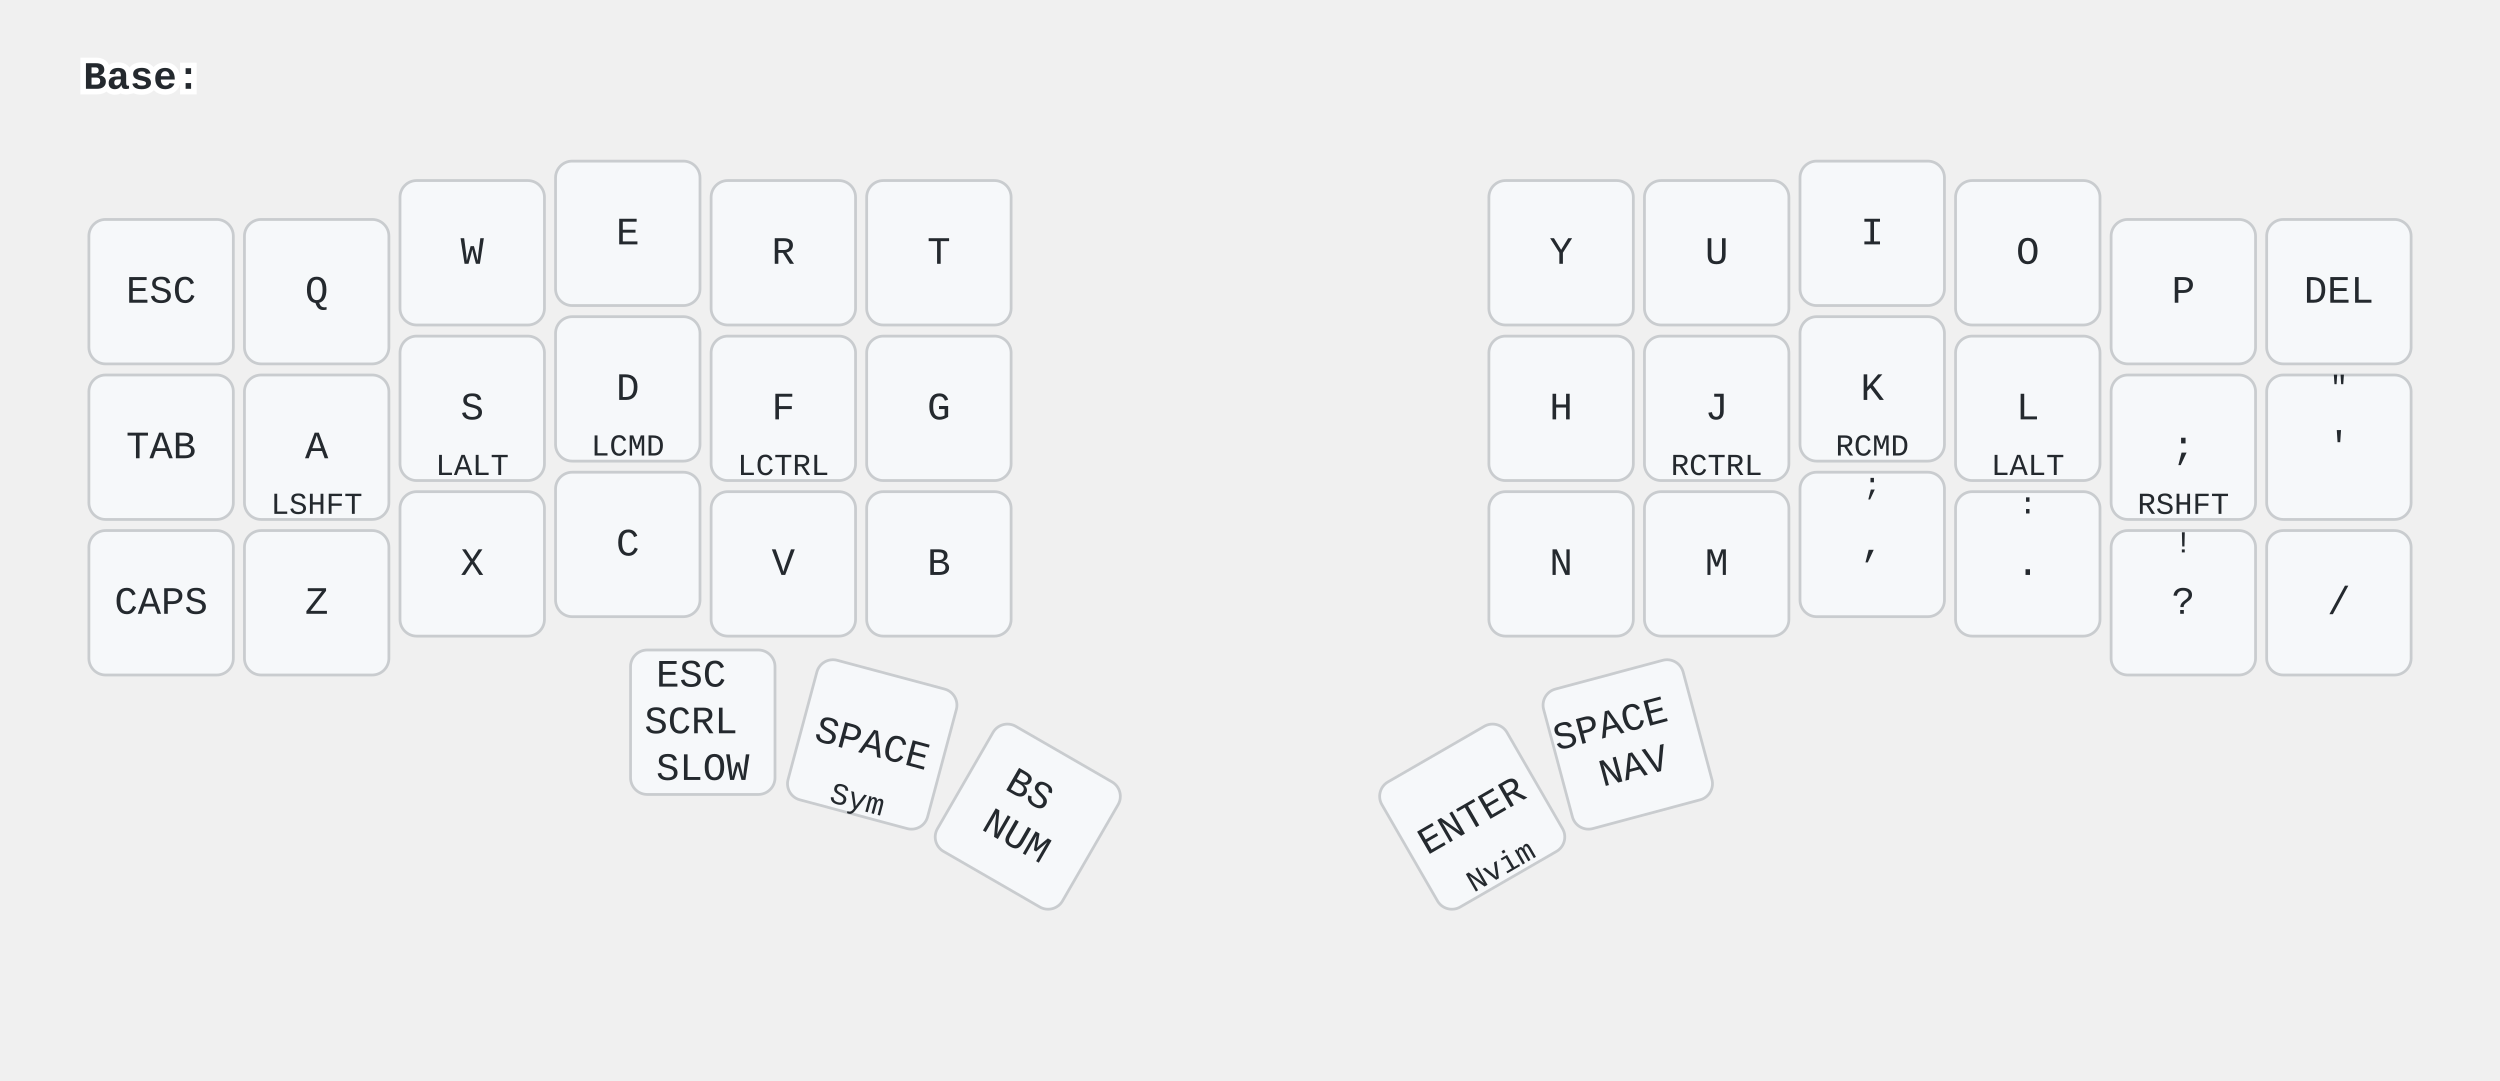
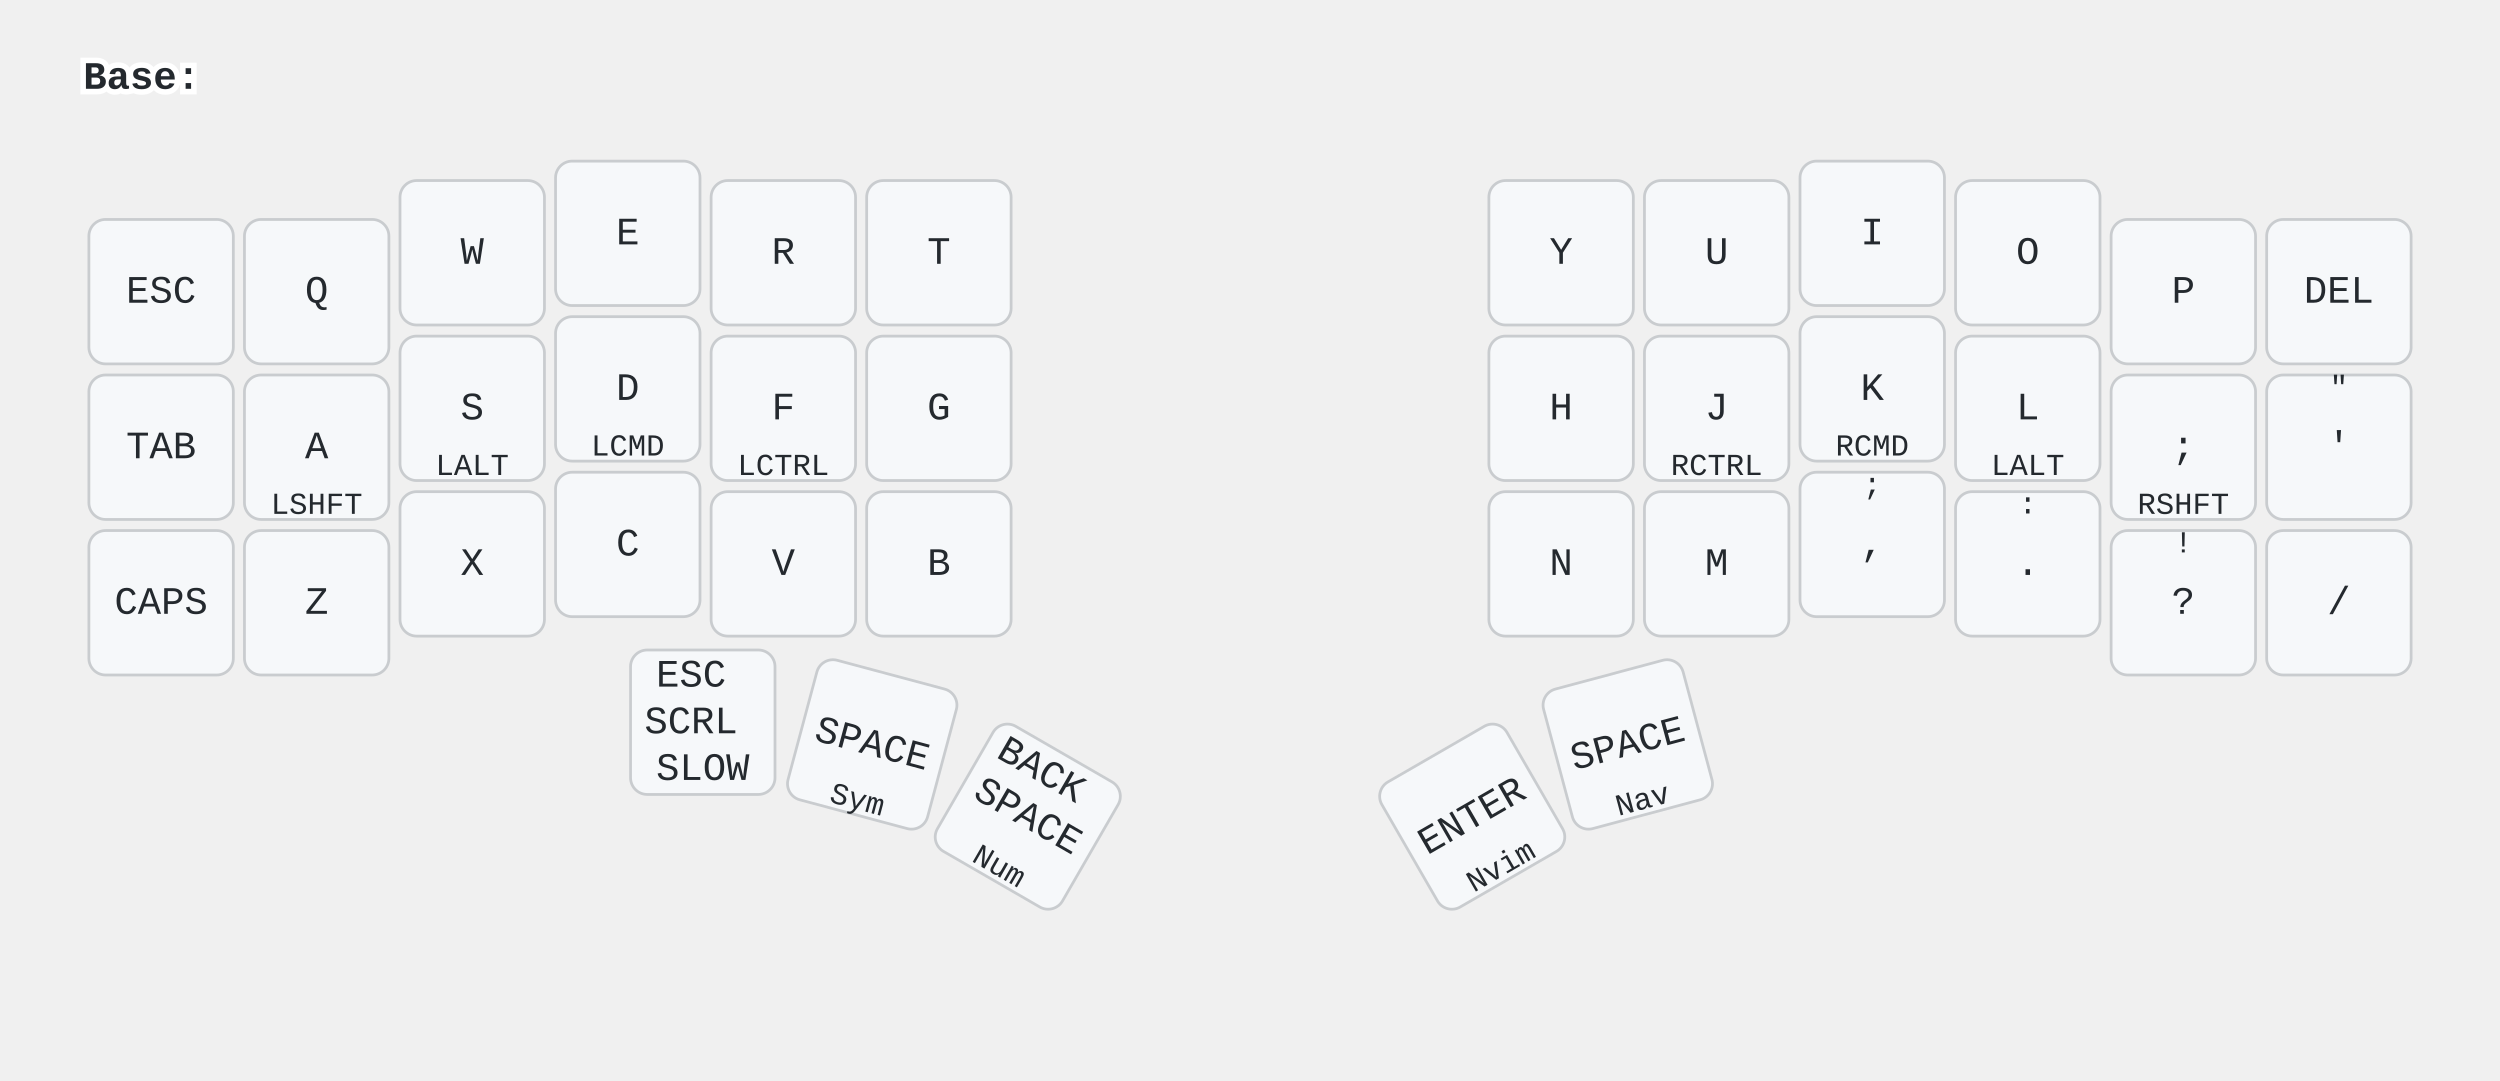
<svg xmlns="http://www.w3.org/2000/svg" width="900" height="389" viewBox="0 0 900 389" class="keymap">
  <style>/* inherit to force styles through use tags */
svg path {
    fill: inherit;
}

/* font and background color specifications */
svg.keymap {
    font-family: SFMono-Regular,Consolas,Liberation Mono,Menlo,monospace;
    font-size: 14px;
    font-kerning: normal;
    text-rendering: optimizeLegibility;
    fill: #24292e;
}

/* default key styling */
rect.key {
    fill: #f6f8fa;
}

rect.key, rect.combo {
    stroke: #c9cccf;
    stroke-width: 1;
}

/* default key side styling, only used is draw_key_sides is set */
rect.side {
    filter: brightness(90%);
}

/* color accent for combo boxes */
rect.combo, rect.combo-separate {
    fill: #cdf;
}

/* color accent for held keys */
rect.held, rect.combo.held {
    fill: #fdd;
}

/* color accent for ghost (optional) keys */
rect.ghost, rect.combo.ghost {
    stroke-dasharray: 4, 4;
    stroke-width: 2;
}

text {
    text-anchor: middle;
    dominant-baseline: middle;
}

/* styling for layer labels */
text.label {
    font-weight: bold;
    text-anchor: start;
    stroke: white;
    stroke-width: 4;
    paint-order: stroke;
}

/* styling for optional footer */
text.footer {
    text-anchor: end;
    dominant-baseline: auto;
    stroke: white;
    stroke-width: 4;
    paint-order: stroke;
}

/* styling for combo tap, and key non-tap label text */
text.combo, text.hold, text.shifted, text.left, text.right {
    font-size: 11px;
}

text.hold {
    text-anchor: middle;
    dominant-baseline: auto;
}

text.shifted {
    text-anchor: middle;
    dominant-baseline: hanging;
}

text.left {
    text-anchor: start;
}

text.right {
    text-anchor: end;
}

text.layer-activator {
    text-decoration: underline;
}

/* styling for hold/shifted label text in combo box */
text.combo.hold, text.combo.shifted, text.combo.left, text.combo.right {
    font-size: 8px;
}

/* lighter symbol for transparent keys */
text.trans {
    fill: #7b7e81;
}

/* styling for combo dendrons */
path.combo {
    stroke-width: 1;
    stroke: gray;
    fill: none;
}

/* Start Tabler Icons Cleanup */
/* cannot use height/width with glyphs */
.icon-tabler &gt; path {
    fill: inherit;
    stroke: inherit;
    stroke-width: 2;
}
/* hide tabler's default box */
.icon-tabler &gt; path[stroke="none"][fill="none"] {
    visibility: hidden;
}
/* End Tabler Icons Cleanup */

@media (prefers-color-scheme: dark) {
svg.keymap { fill: #d1d6db; }
rect.key { fill: #3f4750; }
rect.key, rect.combo { stroke: #60666c; }
rect.combo, rect.combo-separate { fill: #1f3d7a; }
rect.held, rect.combo.held { fill: #854747; }
text.label, text.footer { stroke: black; }
text.trans { fill: #7e8184; }
path.combo { stroke: #7f7f7f; }

}</style>
  <g transform="translate(30, 0)" class="layer-Base">
    <text x="0" y="28" class="label" id="Base">Base:</text>
    <g transform="translate(0, 56)">
      <g transform="translate(28, 49)" class="key keypos-0">
        <rect rx="6" ry="6" x="-26" y="-26" width="52" height="52" class="key" />
        <text x="0" y="0" class="key tap">ESC</text>
      </g>
      <g transform="translate(84, 49)" class="key keypos-1">
        <rect rx="6" ry="6" x="-26" y="-26" width="52" height="52" class="key" />
        <text x="0" y="0" class="key tap">Q</text>
      </g>
      <g transform="translate(140, 35)" class="key keypos-2">
        <rect rx="6" ry="6" x="-26" y="-26" width="52" height="52" class="key" />
        <text x="0" y="0" class="key tap">W</text>
      </g>
      <g transform="translate(196, 28)" class="key keypos-3">
        <rect rx="6" ry="6" x="-26" y="-26" width="52" height="52" class="key" />
        <text x="0" y="0" class="key tap">E</text>
      </g>
      <g transform="translate(252, 35)" class="key keypos-4">
        <rect rx="6" ry="6" x="-26" y="-26" width="52" height="52" class="key" />
        <text x="0" y="0" class="key tap">R</text>
      </g>
      <g transform="translate(308, 35)" class="key keypos-5">
        <rect rx="6" ry="6" x="-26" y="-26" width="52" height="52" class="key" />
        <text x="0" y="0" class="key tap">T</text>
      </g>
      <g transform="translate(532, 35)" class="key keypos-6">
        <rect rx="6" ry="6" x="-26" y="-26" width="52" height="52" class="key" />
        <text x="0" y="0" class="key tap">Y</text>
      </g>
      <g transform="translate(588, 35)" class="key keypos-7">
        <rect rx="6" ry="6" x="-26" y="-26" width="52" height="52" class="key" />
        <text x="0" y="0" class="key tap">U</text>
      </g>
      <g transform="translate(644, 28)" class="key keypos-8">
        <rect rx="6" ry="6" x="-26" y="-26" width="52" height="52" class="key" />
        <text x="0" y="0" class="key tap">I</text>
      </g>
      <g transform="translate(700, 35)" class="key keypos-9">
        <rect rx="6" ry="6" x="-26" y="-26" width="52" height="52" class="key" />
        <text x="0" y="0" class="key tap">O</text>
      </g>
      <g transform="translate(756, 49)" class="key keypos-10">
        <rect rx="6" ry="6" x="-26" y="-26" width="52" height="52" class="key" />
        <text x="0" y="0" class="key tap">P</text>
      </g>
      <g transform="translate(812, 49)" class="key keypos-11">
        <rect rx="6" ry="6" x="-26" y="-26" width="52" height="52" class="key" />
        <text x="0" y="0" class="key tap">DEL</text>
      </g>
      <g transform="translate(28, 105)" class="key keypos-12">
        <rect rx="6" ry="6" x="-26" y="-26" width="52" height="52" class="key" />
        <text x="0" y="0" class="key tap">TAB</text>
      </g>
      <g transform="translate(84, 105)" class="key keypos-13">
        <rect rx="6" ry="6" x="-26" y="-26" width="52" height="52" class="key" />
        <text x="0" y="0" class="key tap">A</text>
        <text x="0" y="24" class="key hold">LSHFT</text>
      </g>
      <g transform="translate(140, 91)" class="key keypos-14">
        <rect rx="6" ry="6" x="-26" y="-26" width="52" height="52" class="key" />
        <text x="0" y="0" class="key tap">S</text>
        <text x="0" y="24" class="key hold">LALT</text>
      </g>
      <g transform="translate(196, 84)" class="key keypos-15">
        <rect rx="6" ry="6" x="-26" y="-26" width="52" height="52" class="key" />
        <text x="0" y="0" class="key tap">D</text>
        <text x="0" y="24" class="key hold">LCMD</text>
      </g>
      <g transform="translate(252, 91)" class="key keypos-16">
        <rect rx="6" ry="6" x="-26" y="-26" width="52" height="52" class="key" />
        <text x="0" y="0" class="key tap">F</text>
        <text x="0" y="24" class="key hold">LCTRL</text>
      </g>
      <g transform="translate(308, 91)" class="key keypos-17">
        <rect rx="6" ry="6" x="-26" y="-26" width="52" height="52" class="key" />
        <text x="0" y="0" class="key tap">G</text>
      </g>
      <g transform="translate(532, 91)" class="key keypos-18">
        <rect rx="6" ry="6" x="-26" y="-26" width="52" height="52" class="key" />
        <text x="0" y="0" class="key tap">H</text>
      </g>
      <g transform="translate(588, 91)" class="key keypos-19">
        <rect rx="6" ry="6" x="-26" y="-26" width="52" height="52" class="key" />
        <text x="0" y="0" class="key tap">J</text>
        <text x="0" y="24" class="key hold">RCTRL</text>
      </g>
      <g transform="translate(644, 84)" class="key keypos-20">
        <rect rx="6" ry="6" x="-26" y="-26" width="52" height="52" class="key" />
        <text x="0" y="0" class="key tap">K</text>
        <text x="0" y="24" class="key hold">RCMD</text>
      </g>
      <g transform="translate(700, 91)" class="key keypos-21">
        <rect rx="6" ry="6" x="-26" y="-26" width="52" height="52" class="key" />
        <text x="0" y="0" class="key tap">L</text>
        <text x="0" y="24" class="key hold">LALT</text>
      </g>
      <g transform="translate(756, 105)" class="key keypos-22">
        <rect rx="6" ry="6" x="-26" y="-26" width="52" height="52" class="key" />
        <text x="0" y="0" class="key tap">;</text>
        <text x="0" y="24" class="key hold">RSHFT</text>
      </g>
      <g transform="translate(812, 105)" class="key keypos-23">
        <rect rx="6" ry="6" x="-26" y="-26" width="52" height="52" class="key" />
        <text x="0" y="0" class="key tap">'</text>
        <text x="0" y="-24" class="key shifted">"</text>
      </g>
      <g transform="translate(28, 161)" class="key keypos-24">
        <rect rx="6" ry="6" x="-26" y="-26" width="52" height="52" class="key" />
        <text x="0" y="0" class="key tap">CAPS</text>
      </g>
      <g transform="translate(84, 161)" class="key keypos-25">
        <rect rx="6" ry="6" x="-26" y="-26" width="52" height="52" class="key" />
        <text x="0" y="0" class="key tap">Z</text>
      </g>
      <g transform="translate(140, 147)" class="key keypos-26">
        <rect rx="6" ry="6" x="-26" y="-26" width="52" height="52" class="key" />
        <text x="0" y="0" class="key tap">X</text>
      </g>
      <g transform="translate(196, 140)" class="key keypos-27">
        <rect rx="6" ry="6" x="-26" y="-26" width="52" height="52" class="key" />
        <text x="0" y="0" class="key tap">C</text>
      </g>
      <g transform="translate(252, 147)" class="key keypos-28">
        <rect rx="6" ry="6" x="-26" y="-26" width="52" height="52" class="key" />
        <text x="0" y="0" class="key tap">V</text>
      </g>
      <g transform="translate(308, 147)" class="key keypos-29">
        <rect rx="6" ry="6" x="-26" y="-26" width="52" height="52" class="key" />
        <text x="0" y="0" class="key tap">B</text>
      </g>
      <g transform="translate(532, 147)" class="key keypos-30">
        <rect rx="6" ry="6" x="-26" y="-26" width="52" height="52" class="key" />
        <text x="0" y="0" class="key tap">N</text>
      </g>
      <g transform="translate(588, 147)" class="key keypos-31">
        <rect rx="6" ry="6" x="-26" y="-26" width="52" height="52" class="key" />
        <text x="0" y="0" class="key tap">M</text>
      </g>
      <g transform="translate(644, 140)" class="key keypos-32">
        <rect rx="6" ry="6" x="-26" y="-26" width="52" height="52" class="key" />
        <text x="0" y="0" class="key tap">,</text>
        <text x="0" y="-24" class="key shifted">;</text>
      </g>
      <g transform="translate(700, 147)" class="key keypos-33">
        <rect rx="6" ry="6" x="-26" y="-26" width="52" height="52" class="key" />
        <text x="0" y="0" class="key tap">.</text>
        <text x="0" y="-24" class="key shifted">:</text>
      </g>
      <g transform="translate(756, 161)" class="key keypos-34">
        <rect rx="6" ry="6" x="-26" y="-26" width="52" height="52" class="key" />
        <text x="0" y="0" class="key tap">?</text>
        <text x="0" y="-24" class="key shifted">!</text>
      </g>
      <g transform="translate(812, 161)" class="key keypos-35">
        <rect rx="6" ry="6" x="-26" y="-26" width="52" height="52" class="key" />
        <text x="0" y="0" class="key tap">/</text>
      </g>
      <g transform="translate(223, 204)" class="key keypos-36">
        <rect rx="6" ry="6" x="-26" y="-26" width="52" height="52" class="key" />
        <text x="0" y="0" class="key tap">
          <tspan x="0" dy="-1.2em">ESC</tspan>
          <tspan x="0" dy="1.2em">SCRL</tspan>
          <tspan x="0" dy="1.2em">SLOW</tspan>
        </text>
      </g>
      <g transform="translate(284, 212) rotate(15.0)" class="key keypos-37">
        <rect rx="6" ry="6" x="-26" y="-26" width="52" height="52" class="key" />
        <text x="0" y="0" class="key tap">SPACE</text>
        <text x="0" y="24" class="key hold">Sym</text>
      </g>
      <g transform="translate(340, 238) rotate(30.0)" class="key keypos-38">
        <rect rx="6" ry="6" x="-26" y="-26" width="52" height="52" class="key" />
        <text x="0" y="0" class="key tap">
-           <tspan x="0" dy="-0.6em">BS</tspan>
-           <tspan x="0" dy="1.2em">NUM</tspan>
+           <tspan x="0" dy="-1.2em">BACK</tspan>
+           <tspan x="0" dy="1.2em">SPACE</tspan>
        </text>
+         <text x="0" y="24" class="key hold">Num</text>
      </g>
      <g transform="translate(500, 238) rotate(-30.0)" class="key keypos-39">
        <rect rx="6" ry="6" x="-26" y="-26" width="52" height="52" class="key" />
        <text x="0" y="0" class="key tap">ENTER</text>
        <text x="0" y="24" class="key hold">Nvim</text>
      </g>
      <g transform="translate(556, 212) rotate(-15.0)" class="key keypos-40">
        <rect rx="6" ry="6" x="-26" y="-26" width="52" height="52" class="key" />
-         <text x="0" y="0" class="key tap">
-           <tspan x="0" dy="-0.6em">SPACE</tspan>
-           <tspan x="0" dy="1.2em">NAV</tspan>
-         </text>
+         <text x="0" y="0" class="key tap">SPACE</text>
+         <text x="0" y="24" class="key hold">Nav</text>
      </g>
    </g>
  </g>
</svg>
